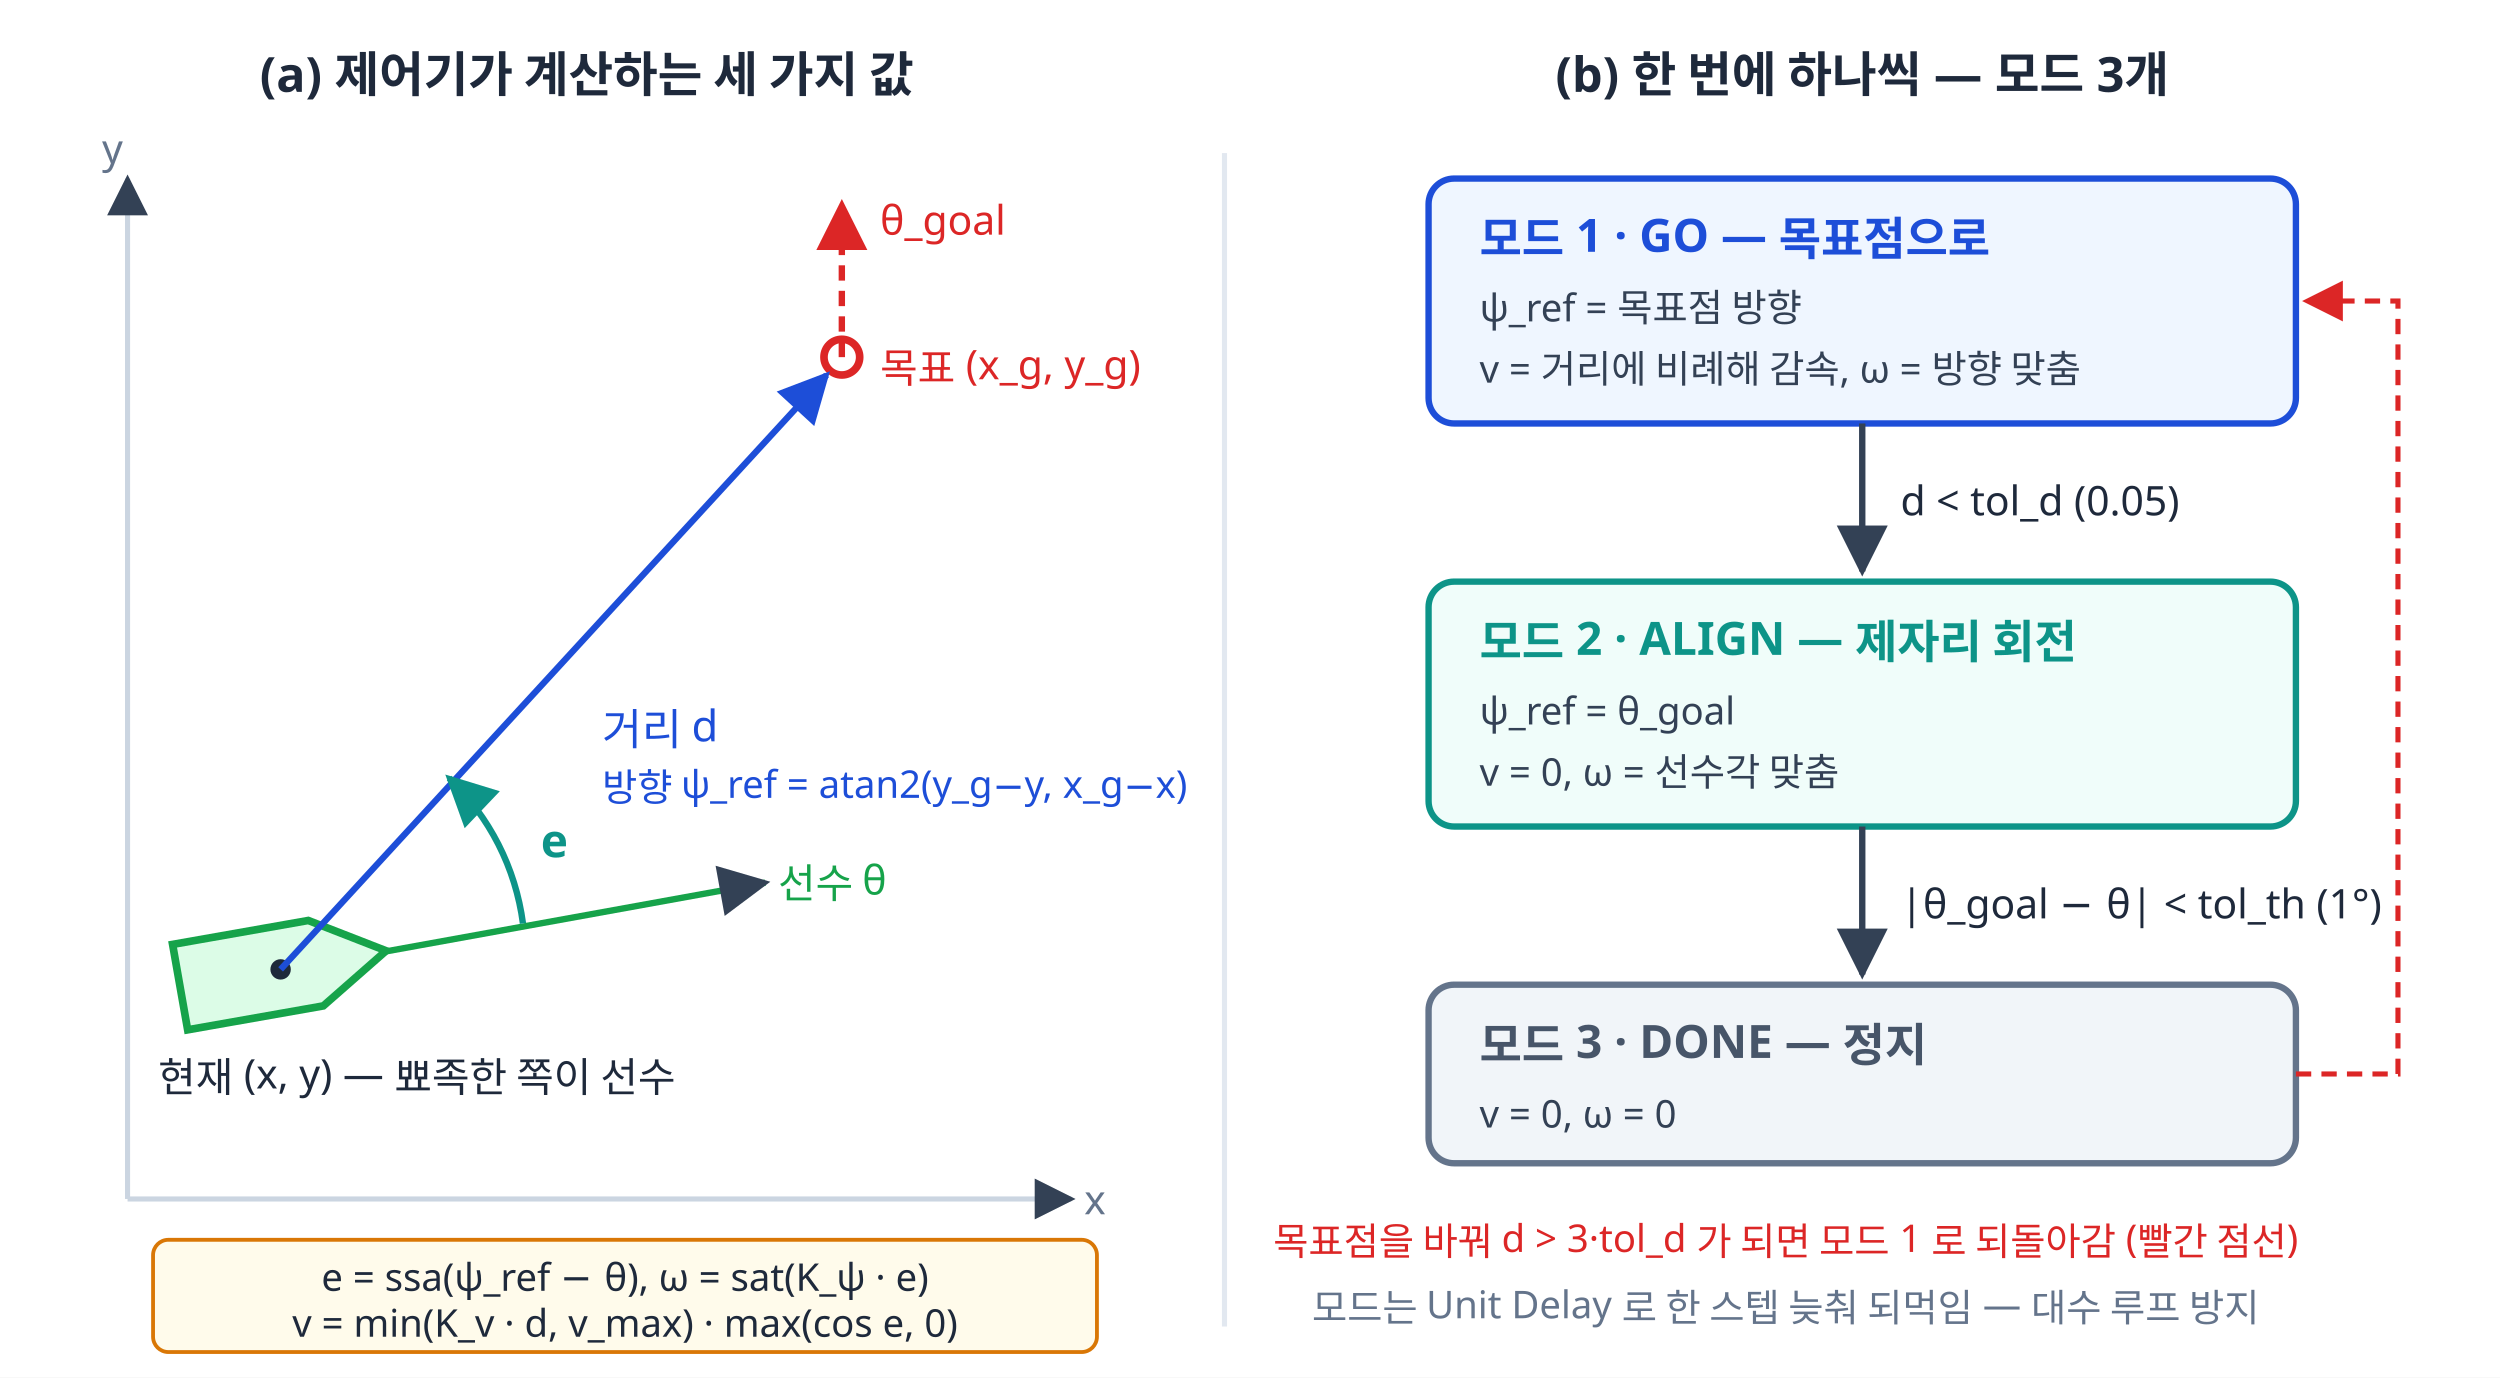
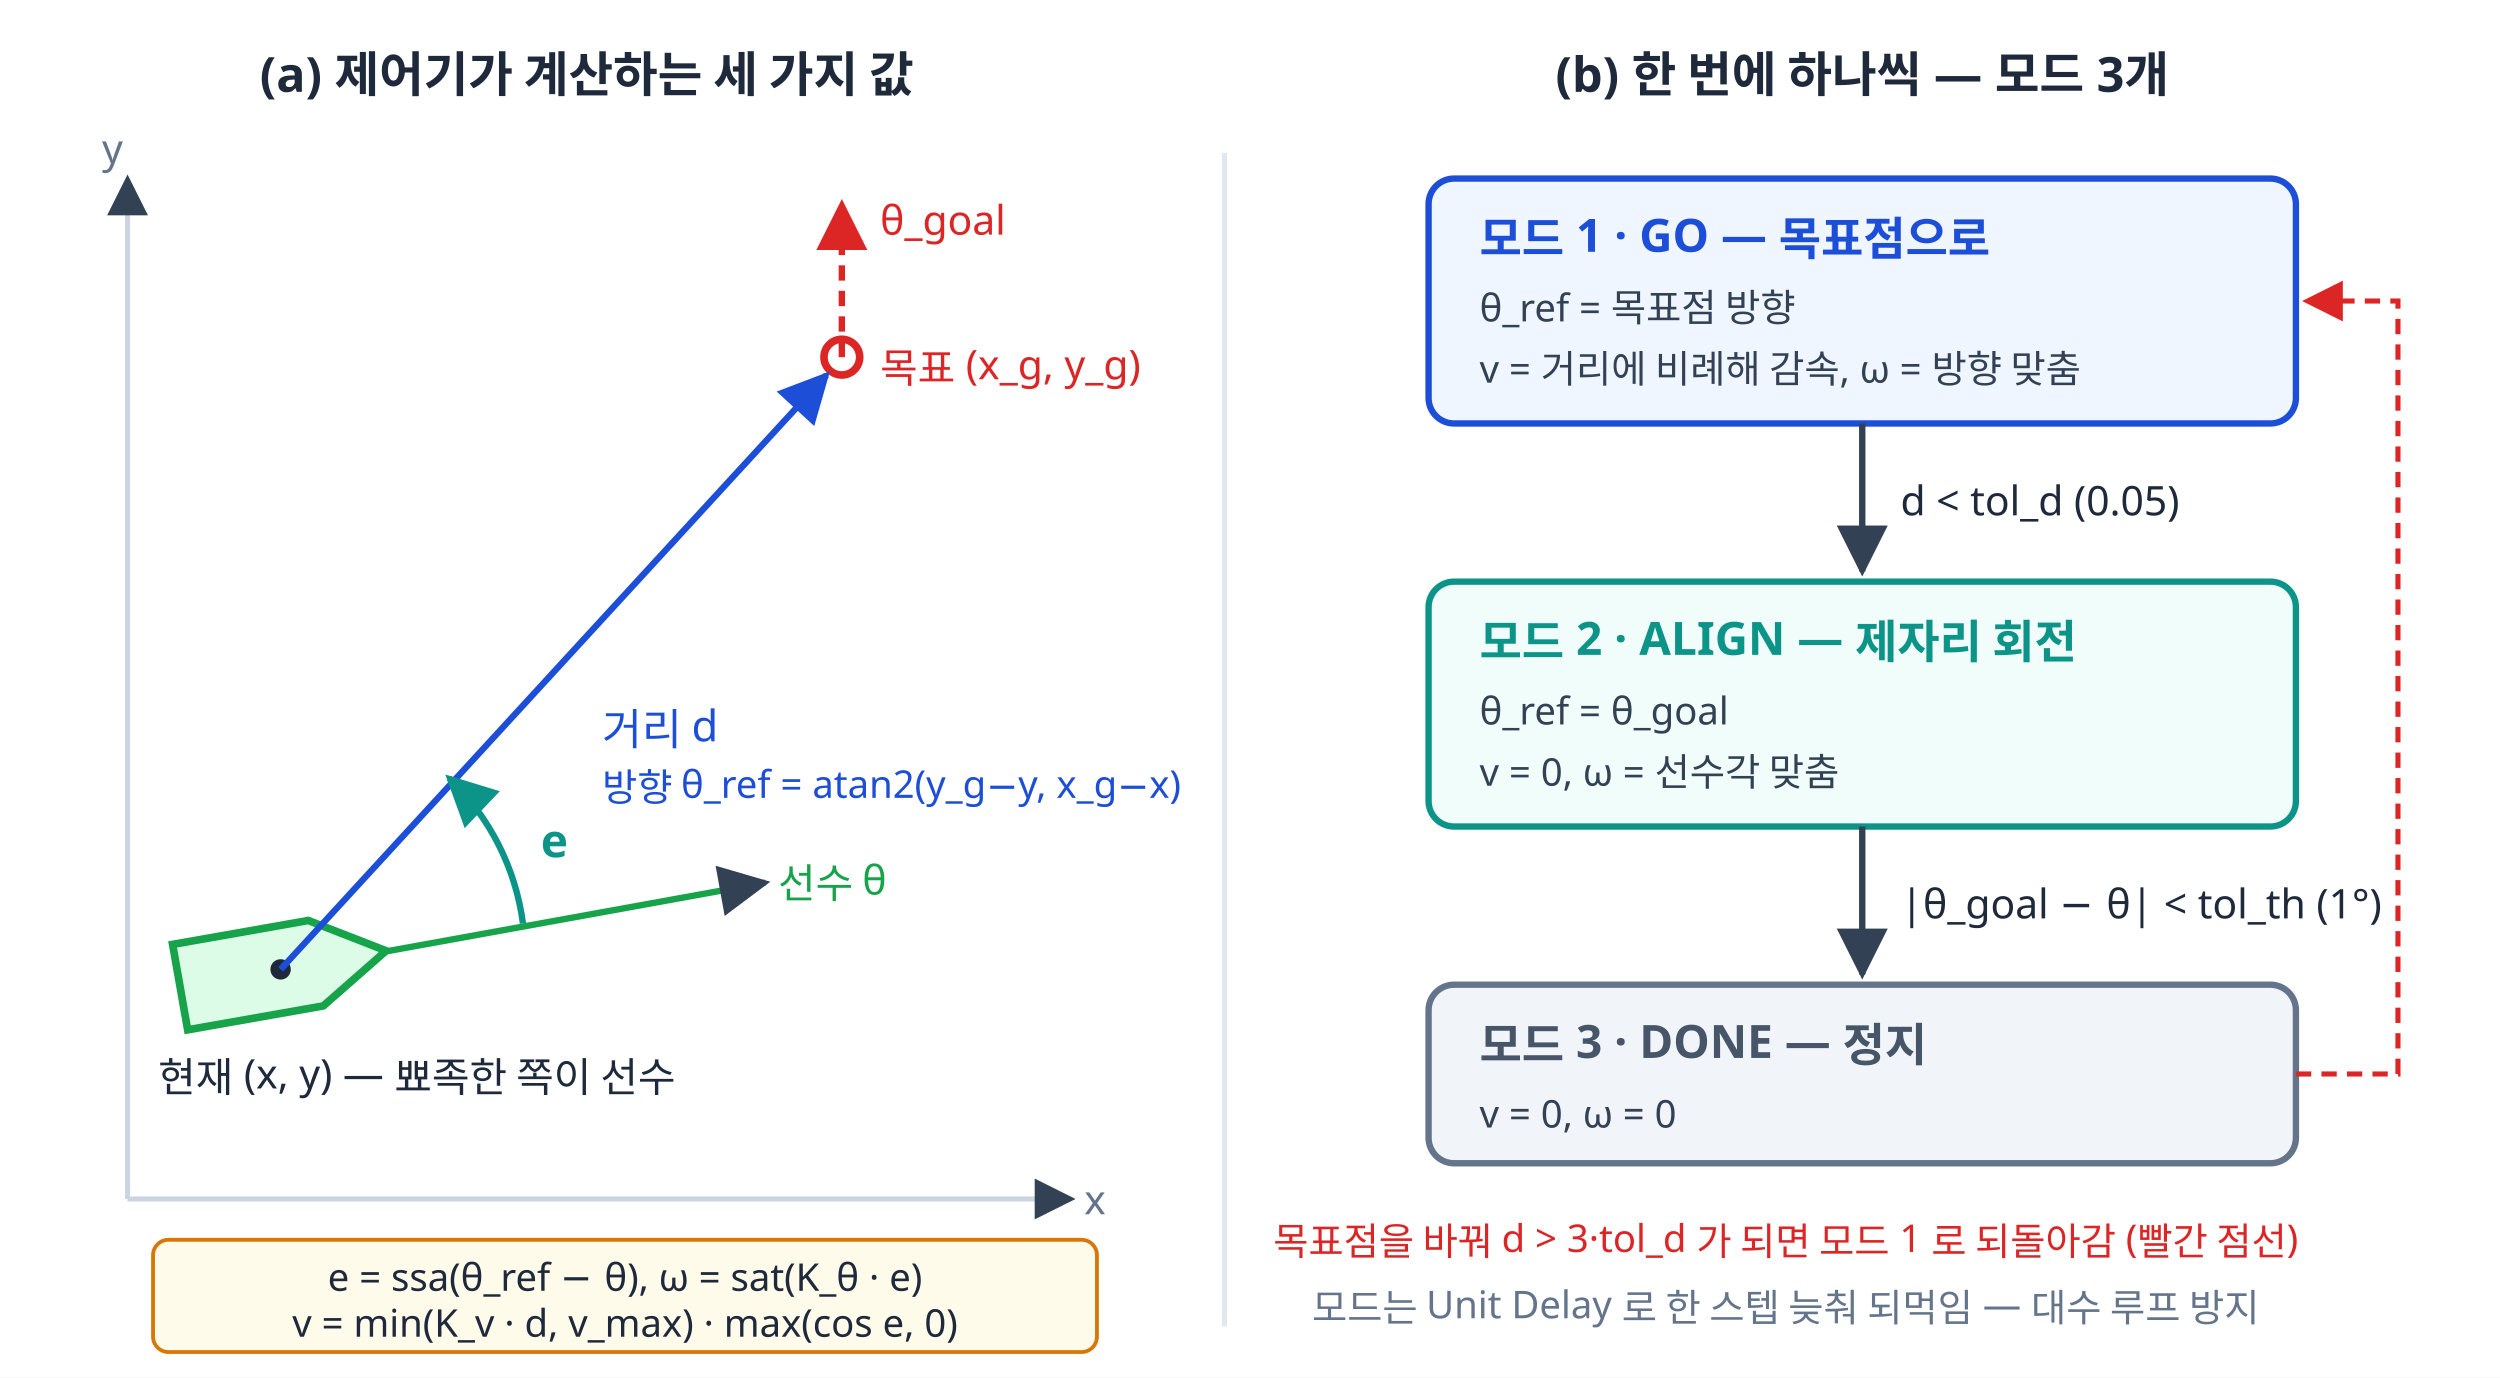
<svg xmlns="http://www.w3.org/2000/svg" width="980" height="540" viewBox="0 0 980 540" font-family="Malgun Gothic, sans-serif">
  <defs>
    <marker id="ah" viewBox="0 0 10 10" refX="9" refY="5" markerWidth="8" markerHeight="8" orient="auto-start-reverse">
      <path d="M0,0 L10,5 L0,10 z" fill="#334155" />
    </marker>
    <marker id="ahb" viewBox="0 0 10 10" refX="9" refY="5" markerWidth="8" markerHeight="8" orient="auto-start-reverse">
      <path d="M0,0 L10,5 L0,10 z" fill="#1d4ed8" />
    </marker>
    <marker id="ahr" viewBox="0 0 10 10" refX="9" refY="5" markerWidth="8" markerHeight="8" orient="auto-start-reverse">
      <path d="M0,0 L10,5 L0,10 z" fill="#dc2626" />
    </marker>
    <marker id="aht" viewBox="0 0 10 10" refX="9" refY="5" markerWidth="8" markerHeight="8" orient="auto-start-reverse">
      <path d="M0,0 L10,5 L0,10 z" fill="#0d9488" />
    </marker>
  </defs>
  <rect width="980" height="540" fill="#ffffff" />
  <text x="230" y="36" text-anchor="middle" font-size="19" font-weight="bold" fill="#1e293b">(a) 제어기가 계산하는 세 가지 값</text>
  <line x1="50" y1="470" x2="420" y2="470" stroke="#cbd5e1" stroke-width="2" marker-end="url(#ah)" />
  <text x="425" y="476" font-size="16" fill="#64748b">x</text>
  <line x1="50" y1="470" x2="50" y2="70" stroke="#cbd5e1" stroke-width="2" marker-end="url(#ah)" />
  <text x="40" y="64" font-size="16" fill="#64748b">y</text>
  <g transform="translate(110,380) rotate(-10)">
    <polygon points="-40,-17 -40,17 14,17 42,0 14,-17" fill="#dcfce7" stroke="#16a34a" stroke-width="3" />
  </g>
  <circle cx="110" cy="380" r="4" fill="#1e293b" />
  <text x="62" y="428" font-size="16" fill="#1e293b">현재 (x, y) — 뾰족한 쪽이 선수</text>
  <line x1="151" y1="373" x2="300" y2="346" stroke="#16a34a" stroke-width="2.5" marker-end="url(#ah)" />
  <text x="305" y="352" font-size="16" fill="#16a34a">선수 θ</text>
  <circle cx="330" cy="140" r="7" fill="none" stroke="#dc2626" stroke-width="3" />
  <line x1="330" y1="140" x2="330" y2="80" stroke="#dc2626" stroke-width="2.5" stroke-dasharray="6 4" marker-end="url(#ahr)" />
  <text x="345" y="92" font-size="16" fill="#dc2626">θ_goal</text>
  <text x="345" y="150" font-size="16" fill="#dc2626">목표 (x_g, y_g)</text>
  <line x1="110" y1="380" x2="324" y2="147" stroke="#1d4ed8" stroke-width="2.5" marker-end="url(#ahb)" />
  <text x="236" y="292" font-size="17" fill="#1d4ed8">거리 d</text>
-   <text x="236" y="314" font-size="15" fill="#1d4ed8">방향 ψ_ref = atan2(y_g−y, x_g−x)</text>
+   <text x="236" y="314" font-size="15" fill="#1d4ed8">방향 θ_ref = atan2(y_g−y, x_g−x)</text>
  <path d="M205,362 A 96 96 0 0 0 176,305" fill="none" stroke="#0d9488" stroke-width="2.5" marker-end="url(#aht)" />
  <text x="212" y="336" font-size="18" font-weight="bold" fill="#0d9488">e</text>
  <rect x="60" y="486" width="370" height="44" rx="6" fill="#fffbeb" stroke="#d97706" stroke-width="1.5" />
-   <text x="245" y="506" text-anchor="middle" font-size="15" fill="#1e293b">e = ssa(ψ_ref − θ),   ω = sat(K_ψ · e)</text>
+   <text x="245" y="506" text-anchor="middle" font-size="15" fill="#1e293b">e = ssa(θ_ref − θ),   ω = sat(K_θ · e)</text>
  <text x="245" y="524" text-anchor="middle" font-size="15" fill="#1e293b">v = min(K_v · d, v_max) · max(cos e, 0)</text>
  <line x1="480" y1="60" x2="480" y2="520" stroke="#e2e8f0" stroke-width="2" />
  <text x="730" y="36" text-anchor="middle" font-size="19" font-weight="bold" fill="#1e293b">(b) 한 번에 하나씩 — 모드 3개</text>
  <rect x="560" y="70" width="340" height="96" rx="10" fill="#eff6ff" stroke="#1d4ed8" stroke-width="2.5" />
  <text x="580" y="100" font-size="18" font-weight="bold" fill="#1d4ed8">모드 1 · GO — 목표점으로</text>
-   <text x="580" y="126" font-size="15" fill="#334155">ψ_ref = 목표점 방향</text>
+   <text x="580" y="126" font-size="15" fill="#334155">θ_ref = 목표점 방향</text>
  <text x="580" y="150" font-size="15" fill="#334155">v = 거리에 비례해 감속,  ω = 방향 맞춤</text>
  <line x1="730" y1="166" x2="730" y2="224" stroke="#334155" stroke-width="2.5" marker-end="url(#ah)" />
  <text x="745" y="202" font-size="16" fill="#1e293b">d &lt; tol_d  (0.05)</text>
  <rect x="560" y="228" width="340" height="96" rx="10" fill="#f0fdfa" stroke="#0d9488" stroke-width="2.5" />
  <text x="580" y="258" font-size="18" font-weight="bold" fill="#0d9488">모드 2 · ALIGN — 제자리 회전</text>
-   <text x="580" y="284" font-size="15" fill="#334155">ψ_ref = θ_goal</text>
+   <text x="580" y="284" font-size="15" fill="#334155">θ_ref = θ_goal</text>
  <text x="580" y="308" font-size="15" fill="#334155">v = 0,  ω = 선수각 맞춤</text>
  <line x1="730" y1="324" x2="730" y2="382" stroke="#334155" stroke-width="2.5" marker-end="url(#ah)" />
  <text x="745" y="360" font-size="16" fill="#1e293b">|θ_goal − θ| &lt; tol_th  (1°)</text>
  <rect x="560" y="386" width="340" height="70" rx="10" fill="#f1f5f9" stroke="#64748b" stroke-width="2.5" />
  <text x="580" y="416" font-size="18" font-weight="bold" fill="#475569">모드 3 · DONE — 정지</text>
  <text x="580" y="442" font-size="15" fill="#334155">v = 0,  ω = 0</text>
  <path d="M900,421 L940,421 L940,118 L904,118" fill="none" stroke="#dc2626" stroke-width="2" stroke-dasharray="6 4" marker-end="url(#ahr)" />
  <text x="700" y="492" text-anchor="middle" font-size="15" fill="#dc2626">목표점을 바꿔 d &gt; 3·tol_d 가 되면 모드 1 로 되돌아감 (빨간 점선)</text>
  <text x="700" y="518" text-anchor="middle" font-size="15" fill="#64748b">모드는 Unit Delay 로 한 스텝 늦춰 되먹임 — 대수 루프 방지</text>
</svg>
